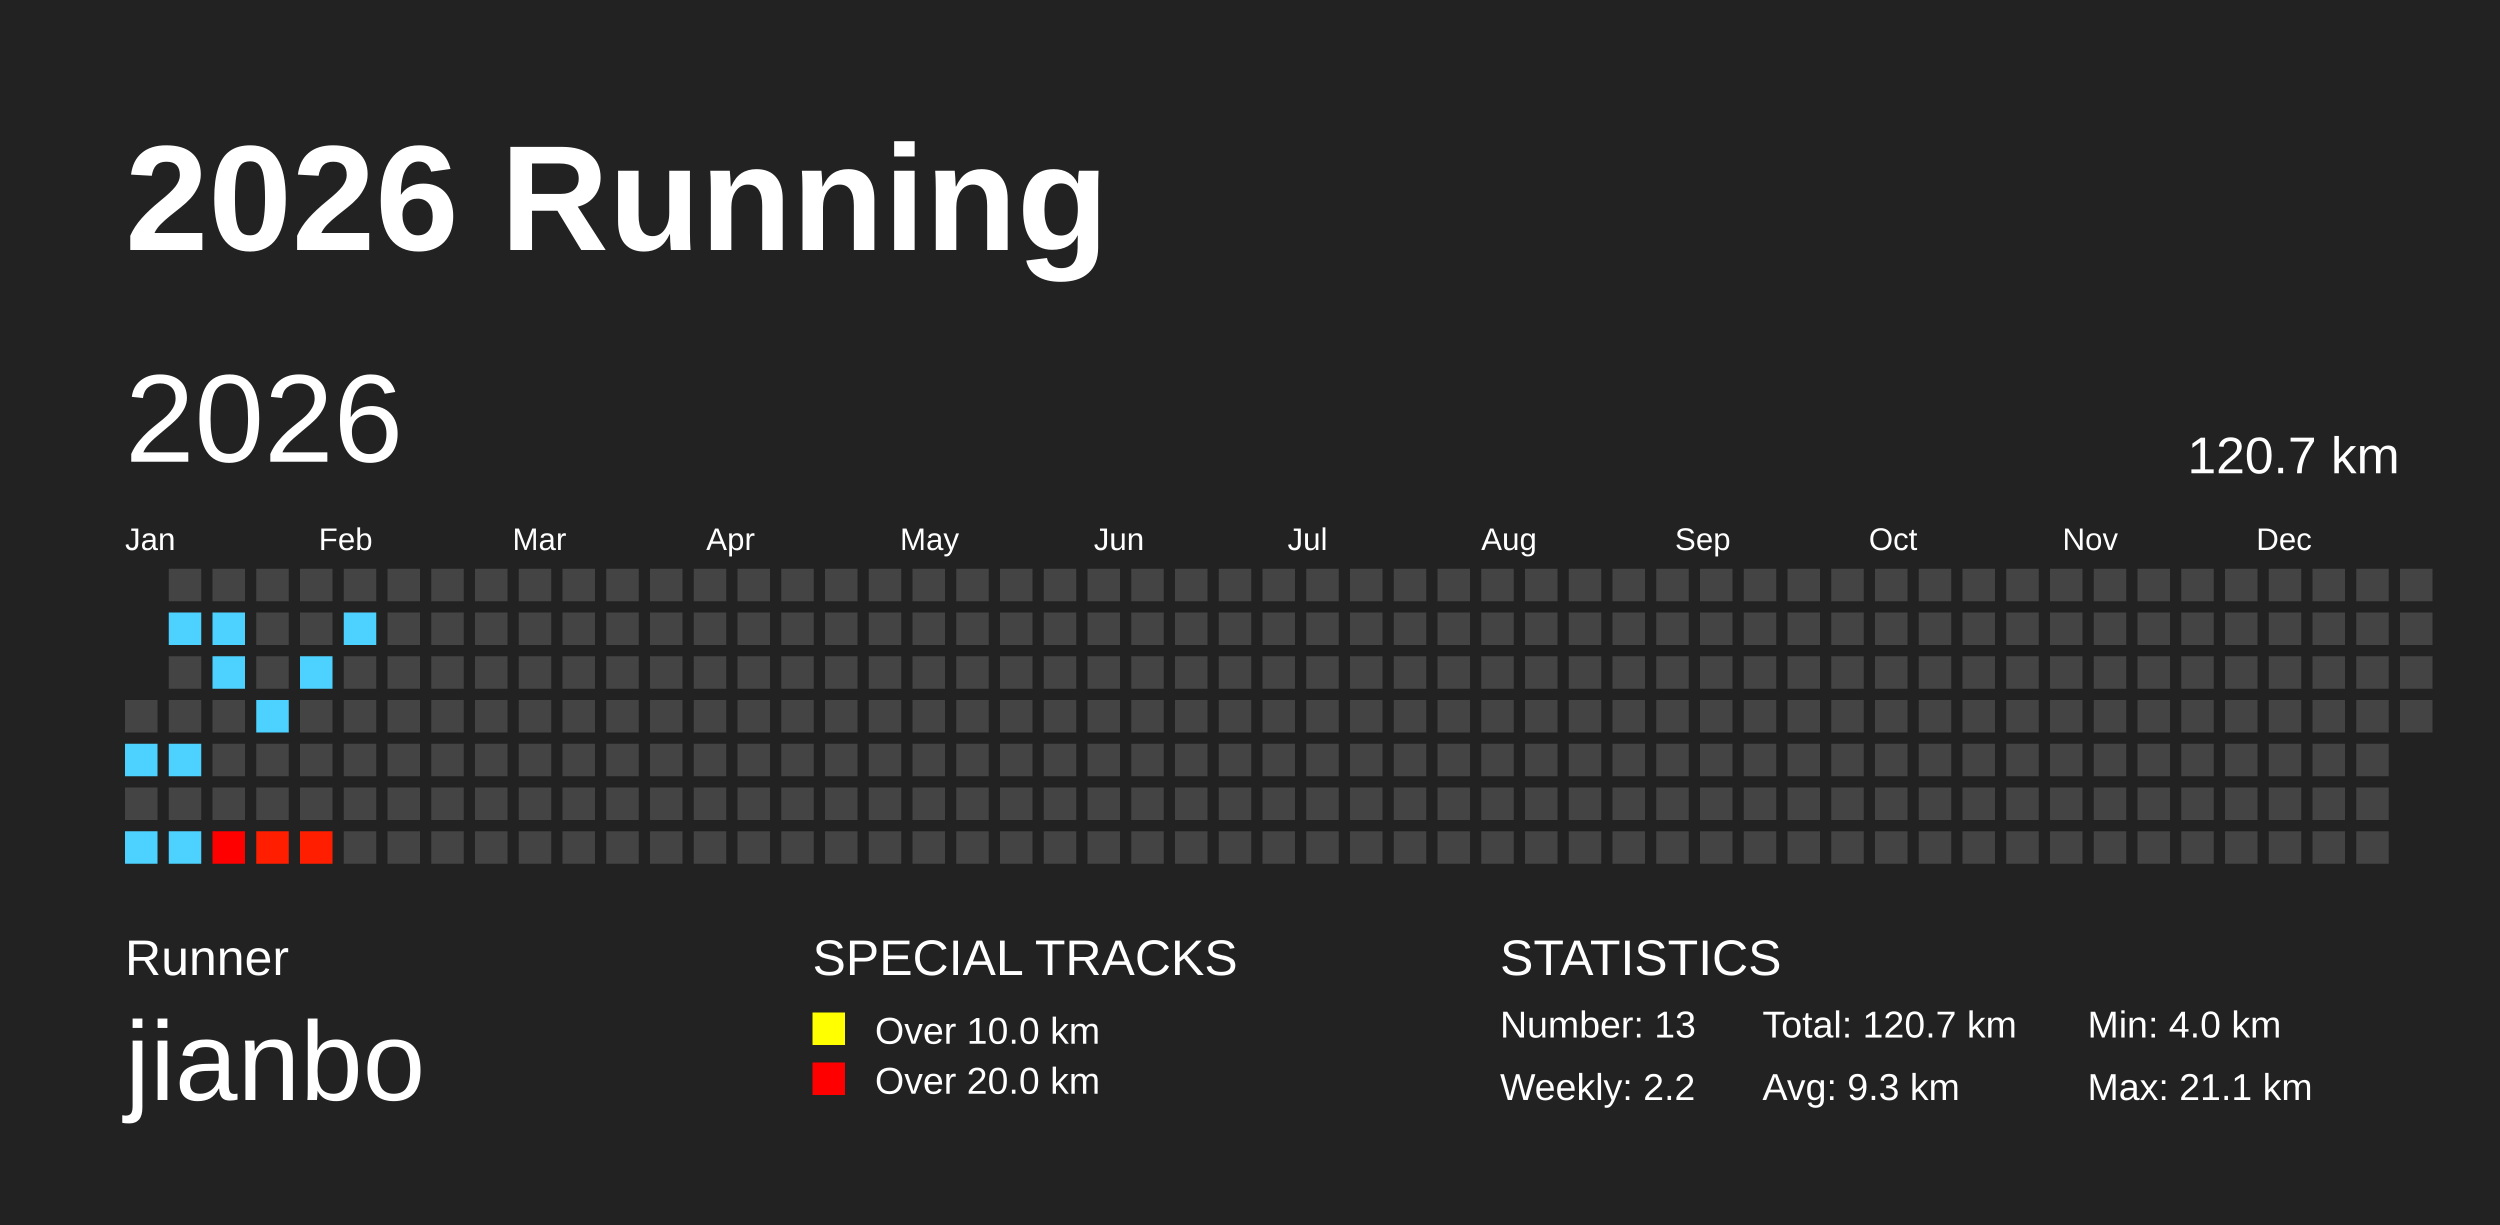
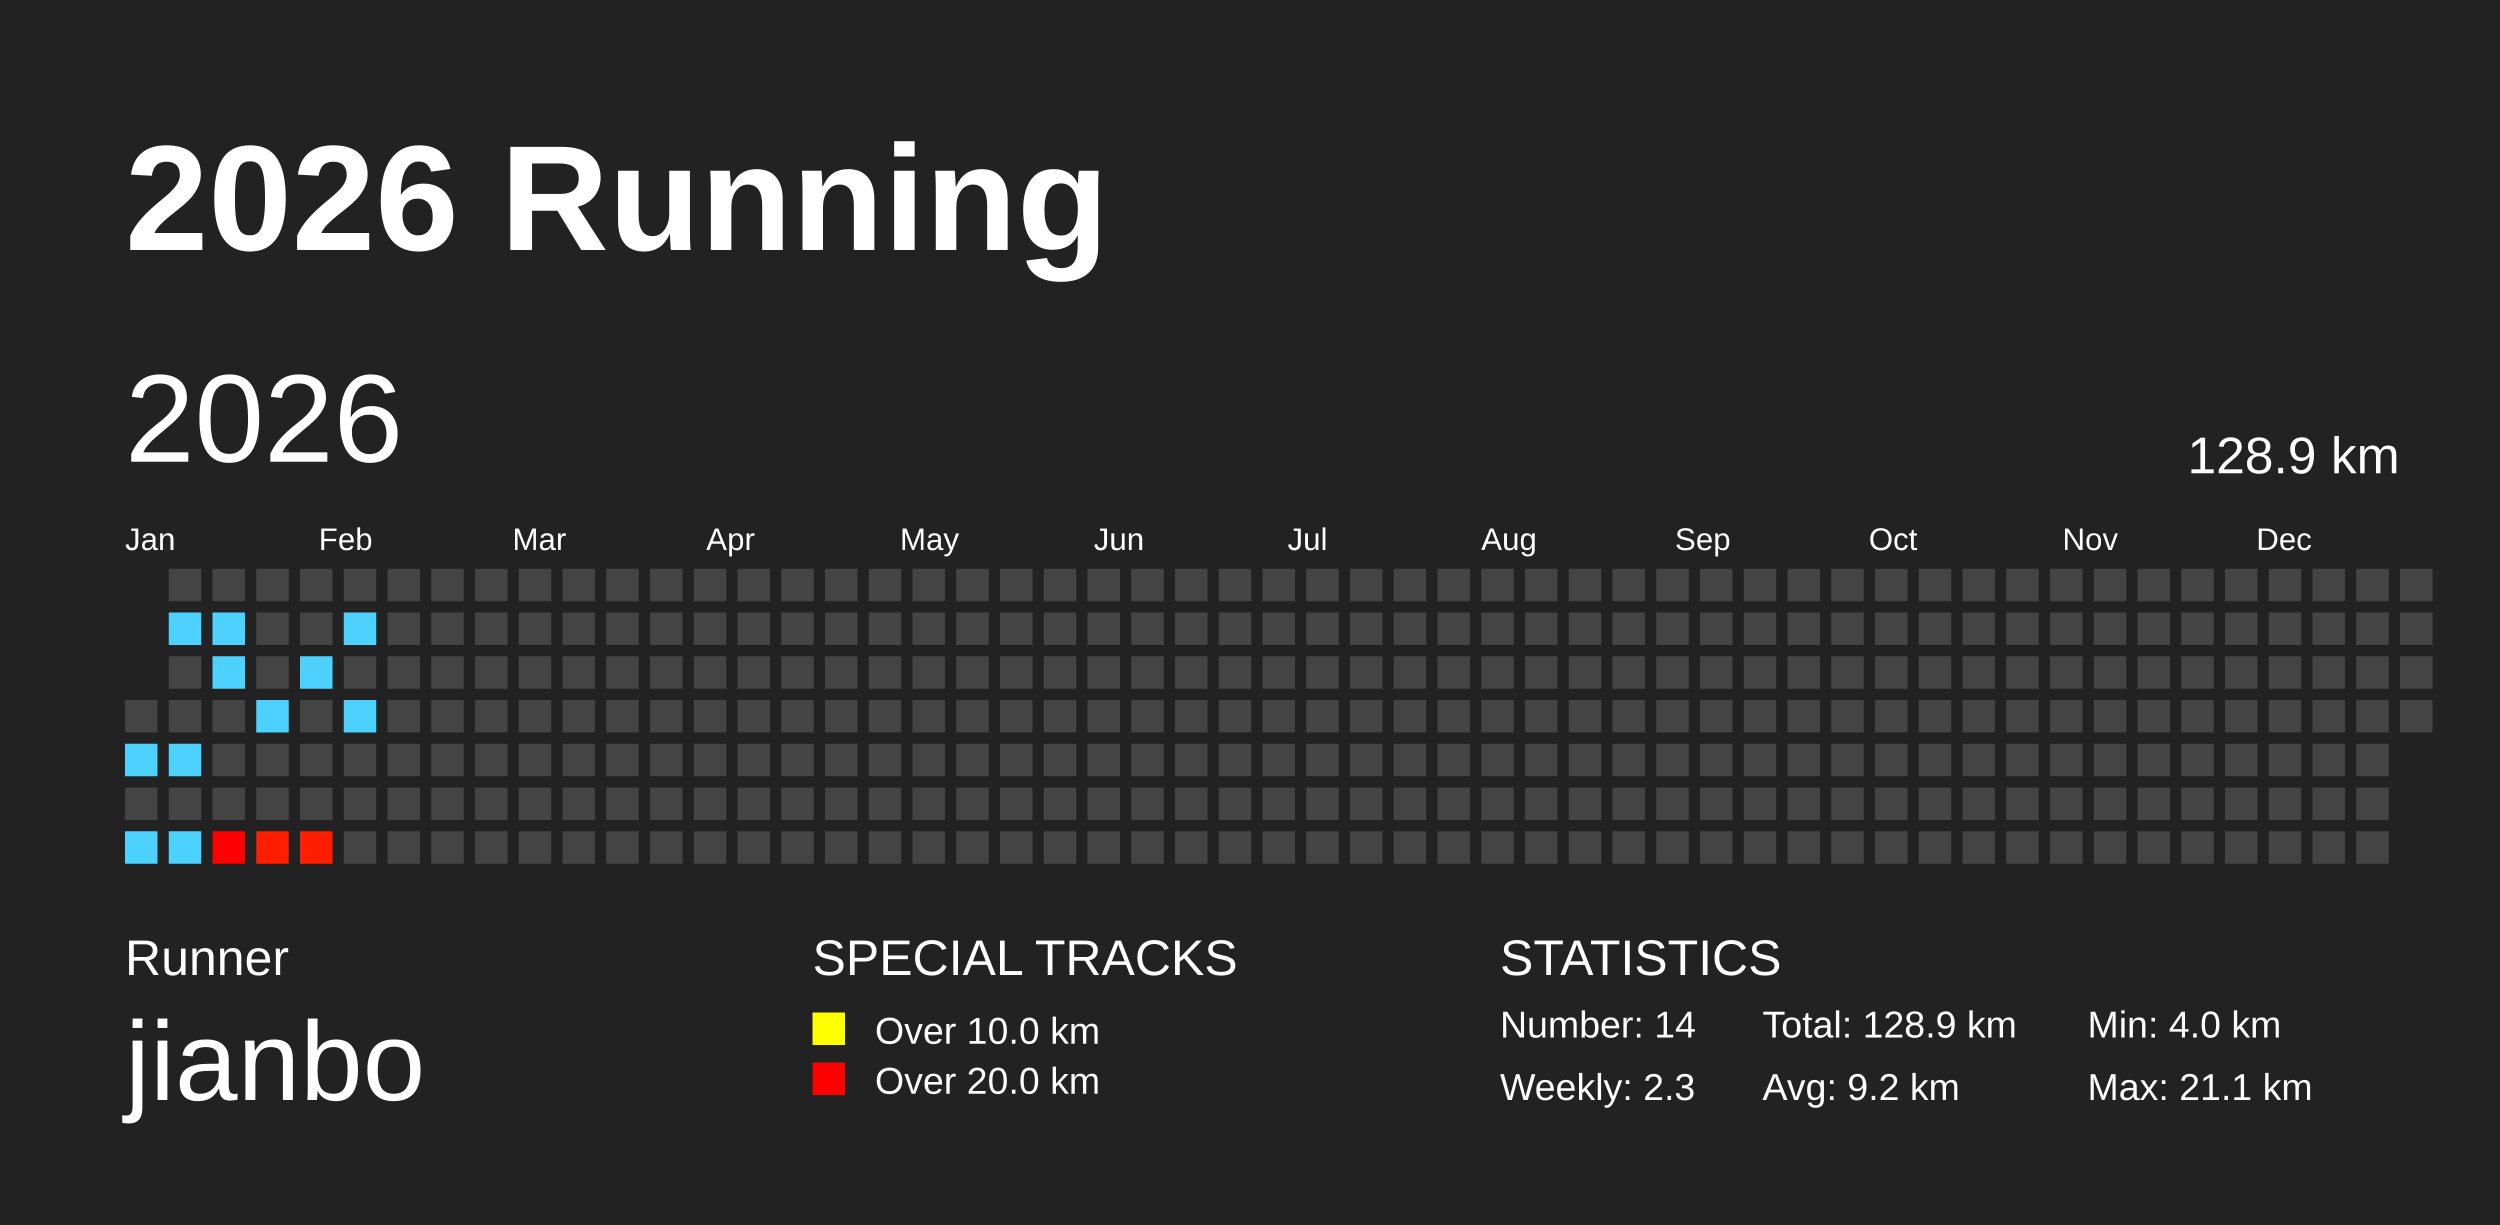
<svg xmlns="http://www.w3.org/2000/svg" baseProfile="full" height="98mm" version="1.1" viewBox="0,0,200,98" width="200mm">
  <defs />
  <rect fill="#222222" height="98" width="200" x="0" y="0" />
  <text fill="#FFFFFF" style="font-size:12px; font-family:Arial; font-weight:bold;" x="10" y="20">2026 Running</text>
  <text fill="#FFFFFF" style="font-size:4px; font-family:Arial" x="10" y="78">Runner</text>
  <text fill="#FFFFFF" style="font-size:9px; font-family:Arial" x="10" y="88">jianbo</text>
  <text fill="#FFFFFF" style="font-size:4px; font-family:Arial" x="65" y="78">SPECIAL TRACKS</text>
  <rect fill="yellow" height="2.6" width="2.6" x="65" y="81" />
  <text fill="#FFFFFF" style="font-size:3px; font-family:Arial" x="70" y="83.5">Over 10.0 km</text>
  <rect fill="red" height="2.6" width="2.6" x="65" y="85" />
  <text fill="#FFFFFF" style="font-size:3px; font-family:Arial" x="70" y="87.5">Over 20.0 km</text>
  <text fill="#FFFFFF" style="font-size:4px; font-family:Arial" x="120" y="78">STATISTICS</text>
-   <text fill="#FFFFFF" style="font-size:3px; font-family:Arial" x="120" y="83">Number: 13</text>
-   <text fill="#FFFFFF" style="font-size:3px; font-family:Arial" x="120" y="88">Weekly: 2.2</text>
-   <text fill="#FFFFFF" style="font-size:3px; font-family:Arial" x="141" y="83">Total: 120.7 km</text>
-   <text fill="#FFFFFF" style="font-size:3px; font-family:Arial" x="141" y="88">Avg: 9.3 km</text>
+   <text fill="#FFFFFF" style="font-size:3px; font-family:Arial" x="120" y="83">Number: 14</text>
+   <text fill="#FFFFFF" style="font-size:3px; font-family:Arial" x="120" y="88">Weekly: 2.3</text>
+   <text fill="#FFFFFF" style="font-size:3px; font-family:Arial" x="141" y="83">Total: 128.9 km</text>
+   <text fill="#FFFFFF" style="font-size:3px; font-family:Arial" x="141" y="88">Avg: 9.2 km</text>
  <text fill="#FFFFFF" style="font-size:3px; font-family:Arial" x="167" y="83">Min: 4.0 km</text>
  <text fill="#FFFFFF" style="font-size:3px; font-family:Arial" x="167" y="88">Max: 21.1 km</text>
  <text dominant-baseline="hanging" fill="#FFFFFF" style="font-size:10.0px; font-family:Arial;" x="10" y="30">2026</text>
-   <text dominant-baseline="hanging" fill="#FFFFFF" style="font-size:4.125px; font-family:Arial;" x="175" y="35">120.7 km</text>
+   <text dominant-baseline="hanging" fill="#FFFFFF" style="font-size:4.125px; font-family:Arial;" x="175" y="35">128.9 km</text>
  <text fill="#FFFFFF" style="font-size:2.5px; font-family:Arial" x="10.0" y="44">Jan</text>
  <text fill="#FFFFFF" style="font-size:2.5px; font-family:Arial" x="25.5" y="44">Feb</text>
  <text fill="#FFFFFF" style="font-size:2.5px; font-family:Arial" x="41.0" y="44">Mar</text>
  <text fill="#FFFFFF" style="font-size:2.5px; font-family:Arial" x="56.5" y="44">Apr</text>
  <text fill="#FFFFFF" style="font-size:2.5px; font-family:Arial" x="72.0" y="44">May</text>
  <text fill="#FFFFFF" style="font-size:2.5px; font-family:Arial" x="87.5" y="44">Jun</text>
  <text fill="#FFFFFF" style="font-size:2.5px; font-family:Arial" x="103.0" y="44">Jul</text>
  <text fill="#FFFFFF" style="font-size:2.5px; font-family:Arial" x="118.5" y="44">Aug</text>
  <text fill="#FFFFFF" style="font-size:2.5px; font-family:Arial" x="134.0" y="44">Sep</text>
  <text fill="#FFFFFF" style="font-size:2.5px; font-family:Arial" x="149.5" y="44">Oct</text>
  <text fill="#FFFFFF" style="font-size:2.5px; font-family:Arial" x="165.0" y="44">Nov</text>
  <text fill="#FFFFFF" style="font-size:2.5px; font-family:Arial" x="180.5" y="44">Dec</text>
  <rect fill="#444444" height="2.6" width="2.6" x="10.0" y="56.0" />
  <rect fill="#4dd2ff" height="2.6" width="2.6" x="10.0" y="59.5" />
  <rect fill="#444444" height="2.6" width="2.6" x="10.0" y="63.0" />
  <rect fill="#4dd2ff" height="2.6" width="2.6" x="10.0" y="66.5" />
  <rect fill="#444444" height="2.6" width="2.6" x="13.5" y="45.5" />
  <rect fill="#4dd2ff" height="2.6" width="2.6" x="13.5" y="49.0" />
  <rect fill="#444444" height="2.6" width="2.6" x="13.5" y="52.5" />
  <rect fill="#444444" height="2.6" width="2.6" x="13.5" y="56.0" />
  <rect fill="#4dd2ff" height="2.6" width="2.6" x="13.5" y="59.5" />
  <rect fill="#444444" height="2.6" width="2.6" x="13.5" y="63.0" />
  <rect fill="#4dd2ff" height="2.6" width="2.6" x="13.5" y="66.5" />
  <rect fill="#444444" height="2.6" width="2.6" x="17.0" y="45.5" />
  <rect fill="#4dd2ff" height="2.6" width="2.6" x="17.0" y="49.0" />
  <rect fill="#4dd2ff" height="2.6" width="2.6" x="17.0" y="52.5" />
  <rect fill="#444444" height="2.6" width="2.6" x="17.0" y="56.0" />
  <rect fill="#444444" height="2.6" width="2.6" x="17.0" y="59.5" />
  <rect fill="#444444" height="2.6" width="2.6" x="17.0" y="63.0" />
  <rect fill="red" height="2.6" width="2.6" x="17.0" y="66.5" />
  <rect fill="#444444" height="2.6" width="2.6" x="20.5" y="45.5" />
  <rect fill="#444444" height="2.6" width="2.6" x="20.5" y="49.0" />
  <rect fill="#444444" height="2.6" width="2.6" x="20.5" y="52.5" />
  <rect fill="#4dd2ff" height="2.6" width="2.6" x="20.5" y="56.0" />
  <rect fill="#444444" height="2.6" width="2.6" x="20.5" y="59.5" />
  <rect fill="#444444" height="2.6" width="2.6" x="20.5" y="63.0" />
  <rect fill="#ff1f00" height="2.6" width="2.6" x="20.5" y="66.5" />
  <rect fill="#444444" height="2.6" width="2.6" x="24.0" y="45.5" />
  <rect fill="#444444" height="2.6" width="2.6" x="24.0" y="49.0" />
  <rect fill="#4dd2ff" height="2.6" width="2.6" x="24.0" y="52.5" />
  <rect fill="#444444" height="2.6" width="2.6" x="24.0" y="56.0" />
  <rect fill="#444444" height="2.6" width="2.6" x="24.0" y="59.5" />
  <rect fill="#444444" height="2.6" width="2.6" x="24.0" y="63.0" />
  <rect fill="#ff1f00" height="2.6" width="2.6" x="24.0" y="66.5" />
  <rect fill="#444444" height="2.6" width="2.6" x="27.5" y="45.5" />
  <rect fill="#4dd2ff" height="2.6" width="2.6" x="27.5" y="49.0" />
  <rect fill="#444444" height="2.6" width="2.6" x="27.5" y="52.5" />
-   <rect fill="#444444" height="2.6" width="2.6" x="27.5" y="56.0" />
+   <rect fill="#4dd2ff" height="2.6" width="2.6" x="27.5" y="56.0" />
  <rect fill="#444444" height="2.6" width="2.6" x="27.5" y="59.5" />
  <rect fill="#444444" height="2.6" width="2.6" x="27.5" y="63.0" />
  <rect fill="#444444" height="2.6" width="2.6" x="27.5" y="66.5" />
  <rect fill="#444444" height="2.6" width="2.6" x="31.0" y="45.5" />
  <rect fill="#444444" height="2.6" width="2.6" x="31.0" y="49.0" />
  <rect fill="#444444" height="2.6" width="2.6" x="31.0" y="52.5" />
  <rect fill="#444444" height="2.6" width="2.6" x="31.0" y="56.0" />
  <rect fill="#444444" height="2.6" width="2.6" x="31.0" y="59.5" />
  <rect fill="#444444" height="2.6" width="2.6" x="31.0" y="63.0" />
  <rect fill="#444444" height="2.6" width="2.6" x="31.0" y="66.5" />
  <rect fill="#444444" height="2.6" width="2.6" x="34.5" y="45.5" />
  <rect fill="#444444" height="2.6" width="2.6" x="34.5" y="49.0" />
  <rect fill="#444444" height="2.6" width="2.6" x="34.5" y="52.5" />
  <rect fill="#444444" height="2.6" width="2.6" x="34.5" y="56.0" />
  <rect fill="#444444" height="2.6" width="2.6" x="34.5" y="59.5" />
  <rect fill="#444444" height="2.6" width="2.6" x="34.5" y="63.0" />
  <rect fill="#444444" height="2.6" width="2.6" x="34.5" y="66.5" />
  <rect fill="#444444" height="2.6" width="2.6" x="38.0" y="45.5" />
  <rect fill="#444444" height="2.6" width="2.6" x="38.0" y="49.0" />
  <rect fill="#444444" height="2.6" width="2.6" x="38.0" y="52.5" />
  <rect fill="#444444" height="2.6" width="2.6" x="38.0" y="56.0" />
  <rect fill="#444444" height="2.6" width="2.6" x="38.0" y="59.5" />
  <rect fill="#444444" height="2.6" width="2.6" x="38.0" y="63.0" />
  <rect fill="#444444" height="2.6" width="2.6" x="38.0" y="66.5" />
  <rect fill="#444444" height="2.6" width="2.6" x="41.5" y="45.5" />
  <rect fill="#444444" height="2.6" width="2.6" x="41.5" y="49.0" />
  <rect fill="#444444" height="2.6" width="2.6" x="41.5" y="52.5" />
  <rect fill="#444444" height="2.6" width="2.6" x="41.5" y="56.0" />
  <rect fill="#444444" height="2.6" width="2.6" x="41.5" y="59.5" />
  <rect fill="#444444" height="2.6" width="2.6" x="41.5" y="63.0" />
  <rect fill="#444444" height="2.6" width="2.6" x="41.5" y="66.5" />
  <rect fill="#444444" height="2.6" width="2.6" x="45.0" y="45.5" />
  <rect fill="#444444" height="2.6" width="2.6" x="45.0" y="49.0" />
  <rect fill="#444444" height="2.6" width="2.6" x="45.0" y="52.5" />
  <rect fill="#444444" height="2.6" width="2.6" x="45.0" y="56.0" />
  <rect fill="#444444" height="2.6" width="2.6" x="45.0" y="59.5" />
  <rect fill="#444444" height="2.6" width="2.6" x="45.0" y="63.0" />
  <rect fill="#444444" height="2.6" width="2.6" x="45.0" y="66.5" />
  <rect fill="#444444" height="2.6" width="2.6" x="48.5" y="45.5" />
  <rect fill="#444444" height="2.6" width="2.6" x="48.5" y="49.0" />
  <rect fill="#444444" height="2.6" width="2.6" x="48.5" y="52.5" />
  <rect fill="#444444" height="2.6" width="2.6" x="48.5" y="56.0" />
  <rect fill="#444444" height="2.6" width="2.6" x="48.5" y="59.5" />
  <rect fill="#444444" height="2.6" width="2.6" x="48.5" y="63.0" />
  <rect fill="#444444" height="2.6" width="2.6" x="48.5" y="66.5" />
  <rect fill="#444444" height="2.6" width="2.6" x="52.0" y="45.5" />
  <rect fill="#444444" height="2.6" width="2.6" x="52.0" y="49.0" />
  <rect fill="#444444" height="2.6" width="2.6" x="52.0" y="52.5" />
  <rect fill="#444444" height="2.6" width="2.6" x="52.0" y="56.0" />
  <rect fill="#444444" height="2.6" width="2.6" x="52.0" y="59.5" />
  <rect fill="#444444" height="2.6" width="2.6" x="52.0" y="63.0" />
  <rect fill="#444444" height="2.6" width="2.6" x="52.0" y="66.5" />
  <rect fill="#444444" height="2.6" width="2.6" x="55.5" y="45.5" />
  <rect fill="#444444" height="2.6" width="2.6" x="55.5" y="49.0" />
  <rect fill="#444444" height="2.6" width="2.6" x="55.5" y="52.5" />
  <rect fill="#444444" height="2.6" width="2.6" x="55.5" y="56.0" />
  <rect fill="#444444" height="2.6" width="2.6" x="55.5" y="59.5" />
  <rect fill="#444444" height="2.6" width="2.6" x="55.5" y="63.0" />
  <rect fill="#444444" height="2.6" width="2.6" x="55.5" y="66.5" />
  <rect fill="#444444" height="2.6" width="2.6" x="59.0" y="45.5" />
  <rect fill="#444444" height="2.6" width="2.6" x="59.0" y="49.0" />
  <rect fill="#444444" height="2.6" width="2.6" x="59.0" y="52.5" />
  <rect fill="#444444" height="2.6" width="2.6" x="59.0" y="56.0" />
  <rect fill="#444444" height="2.6" width="2.6" x="59.0" y="59.5" />
  <rect fill="#444444" height="2.6" width="2.6" x="59.0" y="63.0" />
  <rect fill="#444444" height="2.6" width="2.6" x="59.0" y="66.5" />
  <rect fill="#444444" height="2.6" width="2.6" x="62.5" y="45.5" />
  <rect fill="#444444" height="2.6" width="2.6" x="62.5" y="49.0" />
  <rect fill="#444444" height="2.6" width="2.6" x="62.5" y="52.5" />
  <rect fill="#444444" height="2.6" width="2.6" x="62.5" y="56.0" />
  <rect fill="#444444" height="2.6" width="2.6" x="62.5" y="59.5" />
  <rect fill="#444444" height="2.6" width="2.6" x="62.5" y="63.0" />
  <rect fill="#444444" height="2.6" width="2.6" x="62.5" y="66.5" />
  <rect fill="#444444" height="2.6" width="2.6" x="66.0" y="45.5" />
  <rect fill="#444444" height="2.6" width="2.6" x="66.0" y="49.0" />
  <rect fill="#444444" height="2.6" width="2.6" x="66.0" y="52.5" />
  <rect fill="#444444" height="2.6" width="2.6" x="66.0" y="56.0" />
  <rect fill="#444444" height="2.6" width="2.6" x="66.0" y="59.5" />
  <rect fill="#444444" height="2.6" width="2.6" x="66.0" y="63.0" />
  <rect fill="#444444" height="2.6" width="2.6" x="66.0" y="66.5" />
  <rect fill="#444444" height="2.6" width="2.6" x="69.5" y="45.5" />
  <rect fill="#444444" height="2.6" width="2.6" x="69.5" y="49.0" />
  <rect fill="#444444" height="2.6" width="2.6" x="69.5" y="52.5" />
  <rect fill="#444444" height="2.6" width="2.6" x="69.5" y="56.0" />
  <rect fill="#444444" height="2.6" width="2.6" x="69.5" y="59.5" />
  <rect fill="#444444" height="2.6" width="2.6" x="69.5" y="63.0" />
  <rect fill="#444444" height="2.6" width="2.6" x="69.5" y="66.5" />
  <rect fill="#444444" height="2.6" width="2.6" x="73.0" y="45.5" />
  <rect fill="#444444" height="2.6" width="2.6" x="73.0" y="49.0" />
  <rect fill="#444444" height="2.6" width="2.6" x="73.0" y="52.5" />
  <rect fill="#444444" height="2.6" width="2.6" x="73.0" y="56.0" />
  <rect fill="#444444" height="2.6" width="2.6" x="73.0" y="59.5" />
  <rect fill="#444444" height="2.6" width="2.6" x="73.0" y="63.0" />
  <rect fill="#444444" height="2.6" width="2.6" x="73.0" y="66.5" />
  <rect fill="#444444" height="2.6" width="2.6" x="76.5" y="45.5" />
  <rect fill="#444444" height="2.6" width="2.6" x="76.5" y="49.0" />
  <rect fill="#444444" height="2.6" width="2.6" x="76.5" y="52.5" />
  <rect fill="#444444" height="2.6" width="2.6" x="76.5" y="56.0" />
  <rect fill="#444444" height="2.6" width="2.6" x="76.5" y="59.5" />
  <rect fill="#444444" height="2.6" width="2.6" x="76.5" y="63.0" />
  <rect fill="#444444" height="2.6" width="2.6" x="76.5" y="66.5" />
  <rect fill="#444444" height="2.6" width="2.6" x="80.0" y="45.5" />
  <rect fill="#444444" height="2.6" width="2.6" x="80.0" y="49.0" />
  <rect fill="#444444" height="2.6" width="2.6" x="80.0" y="52.5" />
  <rect fill="#444444" height="2.6" width="2.6" x="80.0" y="56.0" />
  <rect fill="#444444" height="2.6" width="2.6" x="80.0" y="59.5" />
  <rect fill="#444444" height="2.6" width="2.6" x="80.0" y="63.0" />
  <rect fill="#444444" height="2.6" width="2.6" x="80.0" y="66.5" />
  <rect fill="#444444" height="2.6" width="2.6" x="83.5" y="45.5" />
  <rect fill="#444444" height="2.6" width="2.6" x="83.5" y="49.0" />
  <rect fill="#444444" height="2.6" width="2.6" x="83.5" y="52.5" />
  <rect fill="#444444" height="2.6" width="2.6" x="83.5" y="56.0" />
  <rect fill="#444444" height="2.6" width="2.6" x="83.5" y="59.5" />
  <rect fill="#444444" height="2.6" width="2.6" x="83.5" y="63.0" />
  <rect fill="#444444" height="2.6" width="2.6" x="83.5" y="66.5" />
  <rect fill="#444444" height="2.6" width="2.6" x="87.0" y="45.5" />
  <rect fill="#444444" height="2.6" width="2.6" x="87.0" y="49.0" />
  <rect fill="#444444" height="2.6" width="2.6" x="87.0" y="52.5" />
  <rect fill="#444444" height="2.6" width="2.6" x="87.0" y="56.0" />
  <rect fill="#444444" height="2.6" width="2.6" x="87.0" y="59.5" />
  <rect fill="#444444" height="2.6" width="2.6" x="87.0" y="63.0" />
  <rect fill="#444444" height="2.6" width="2.6" x="87.0" y="66.5" />
  <rect fill="#444444" height="2.6" width="2.6" x="90.5" y="45.5" />
  <rect fill="#444444" height="2.6" width="2.6" x="90.5" y="49.0" />
  <rect fill="#444444" height="2.6" width="2.6" x="90.5" y="52.5" />
  <rect fill="#444444" height="2.6" width="2.6" x="90.5" y="56.0" />
  <rect fill="#444444" height="2.6" width="2.6" x="90.5" y="59.5" />
  <rect fill="#444444" height="2.6" width="2.6" x="90.5" y="63.0" />
  <rect fill="#444444" height="2.6" width="2.6" x="90.5" y="66.5" />
  <rect fill="#444444" height="2.6" width="2.6" x="94.0" y="45.5" />
  <rect fill="#444444" height="2.6" width="2.6" x="94.0" y="49.0" />
  <rect fill="#444444" height="2.6" width="2.6" x="94.0" y="52.5" />
  <rect fill="#444444" height="2.6" width="2.6" x="94.0" y="56.0" />
  <rect fill="#444444" height="2.6" width="2.6" x="94.0" y="59.5" />
  <rect fill="#444444" height="2.6" width="2.6" x="94.0" y="63.0" />
  <rect fill="#444444" height="2.6" width="2.6" x="94.0" y="66.5" />
  <rect fill="#444444" height="2.6" width="2.6" x="97.5" y="45.5" />
  <rect fill="#444444" height="2.6" width="2.6" x="97.5" y="49.0" />
  <rect fill="#444444" height="2.6" width="2.6" x="97.5" y="52.5" />
  <rect fill="#444444" height="2.6" width="2.6" x="97.5" y="56.0" />
  <rect fill="#444444" height="2.6" width="2.6" x="97.5" y="59.5" />
  <rect fill="#444444" height="2.6" width="2.6" x="97.5" y="63.0" />
  <rect fill="#444444" height="2.6" width="2.6" x="97.5" y="66.5" />
  <rect fill="#444444" height="2.6" width="2.6" x="101.0" y="45.5" />
  <rect fill="#444444" height="2.6" width="2.6" x="101.0" y="49.0" />
  <rect fill="#444444" height="2.6" width="2.6" x="101.0" y="52.5" />
  <rect fill="#444444" height="2.6" width="2.6" x="101.0" y="56.0" />
  <rect fill="#444444" height="2.6" width="2.6" x="101.0" y="59.5" />
  <rect fill="#444444" height="2.6" width="2.6" x="101.0" y="63.0" />
  <rect fill="#444444" height="2.6" width="2.6" x="101.0" y="66.5" />
  <rect fill="#444444" height="2.6" width="2.6" x="104.5" y="45.5" />
  <rect fill="#444444" height="2.6" width="2.6" x="104.5" y="49.0" />
  <rect fill="#444444" height="2.6" width="2.6" x="104.5" y="52.5" />
  <rect fill="#444444" height="2.6" width="2.6" x="104.5" y="56.0" />
  <rect fill="#444444" height="2.6" width="2.6" x="104.5" y="59.5" />
  <rect fill="#444444" height="2.6" width="2.6" x="104.5" y="63.0" />
  <rect fill="#444444" height="2.6" width="2.6" x="104.5" y="66.5" />
  <rect fill="#444444" height="2.6" width="2.6" x="108.0" y="45.5" />
  <rect fill="#444444" height="2.6" width="2.6" x="108.0" y="49.0" />
  <rect fill="#444444" height="2.6" width="2.6" x="108.0" y="52.5" />
  <rect fill="#444444" height="2.6" width="2.6" x="108.0" y="56.0" />
  <rect fill="#444444" height="2.6" width="2.6" x="108.0" y="59.5" />
  <rect fill="#444444" height="2.6" width="2.6" x="108.0" y="63.0" />
  <rect fill="#444444" height="2.6" width="2.6" x="108.0" y="66.5" />
  <rect fill="#444444" height="2.6" width="2.6" x="111.5" y="45.5" />
  <rect fill="#444444" height="2.6" width="2.6" x="111.5" y="49.0" />
  <rect fill="#444444" height="2.6" width="2.6" x="111.5" y="52.5" />
  <rect fill="#444444" height="2.6" width="2.6" x="111.5" y="56.0" />
  <rect fill="#444444" height="2.6" width="2.6" x="111.5" y="59.5" />
  <rect fill="#444444" height="2.6" width="2.6" x="111.5" y="63.0" />
  <rect fill="#444444" height="2.6" width="2.6" x="111.5" y="66.5" />
  <rect fill="#444444" height="2.6" width="2.6" x="115.0" y="45.5" />
  <rect fill="#444444" height="2.6" width="2.6" x="115.0" y="49.0" />
  <rect fill="#444444" height="2.6" width="2.6" x="115.0" y="52.5" />
  <rect fill="#444444" height="2.6" width="2.6" x="115.0" y="56.0" />
  <rect fill="#444444" height="2.6" width="2.6" x="115.0" y="59.5" />
  <rect fill="#444444" height="2.6" width="2.6" x="115.0" y="63.0" />
  <rect fill="#444444" height="2.6" width="2.6" x="115.0" y="66.5" />
  <rect fill="#444444" height="2.6" width="2.6" x="118.5" y="45.5" />
  <rect fill="#444444" height="2.6" width="2.6" x="118.5" y="49.0" />
  <rect fill="#444444" height="2.6" width="2.6" x="118.5" y="52.5" />
  <rect fill="#444444" height="2.6" width="2.6" x="118.5" y="56.0" />
  <rect fill="#444444" height="2.6" width="2.6" x="118.5" y="59.5" />
  <rect fill="#444444" height="2.6" width="2.6" x="118.5" y="63.0" />
  <rect fill="#444444" height="2.6" width="2.6" x="118.5" y="66.5" />
  <rect fill="#444444" height="2.6" width="2.6" x="122.0" y="45.5" />
  <rect fill="#444444" height="2.6" width="2.6" x="122.0" y="49.0" />
  <rect fill="#444444" height="2.6" width="2.6" x="122.0" y="52.5" />
  <rect fill="#444444" height="2.6" width="2.6" x="122.0" y="56.0" />
  <rect fill="#444444" height="2.6" width="2.6" x="122.0" y="59.5" />
  <rect fill="#444444" height="2.6" width="2.6" x="122.0" y="63.0" />
  <rect fill="#444444" height="2.6" width="2.6" x="122.0" y="66.5" />
  <rect fill="#444444" height="2.6" width="2.6" x="125.5" y="45.5" />
  <rect fill="#444444" height="2.6" width="2.6" x="125.5" y="49.0" />
  <rect fill="#444444" height="2.6" width="2.6" x="125.5" y="52.5" />
  <rect fill="#444444" height="2.6" width="2.6" x="125.5" y="56.0" />
  <rect fill="#444444" height="2.6" width="2.6" x="125.5" y="59.5" />
  <rect fill="#444444" height="2.6" width="2.6" x="125.5" y="63.0" />
  <rect fill="#444444" height="2.6" width="2.6" x="125.5" y="66.5" />
  <rect fill="#444444" height="2.6" width="2.6" x="129.0" y="45.5" />
  <rect fill="#444444" height="2.6" width="2.6" x="129.0" y="49.0" />
  <rect fill="#444444" height="2.6" width="2.6" x="129.0" y="52.5" />
  <rect fill="#444444" height="2.6" width="2.6" x="129.0" y="56.0" />
  <rect fill="#444444" height="2.6" width="2.6" x="129.0" y="59.5" />
  <rect fill="#444444" height="2.6" width="2.6" x="129.0" y="63.0" />
  <rect fill="#444444" height="2.6" width="2.6" x="129.0" y="66.5" />
  <rect fill="#444444" height="2.6" width="2.6" x="132.5" y="45.5" />
  <rect fill="#444444" height="2.6" width="2.6" x="132.5" y="49.0" />
  <rect fill="#444444" height="2.6" width="2.6" x="132.5" y="52.5" />
  <rect fill="#444444" height="2.6" width="2.6" x="132.5" y="56.0" />
  <rect fill="#444444" height="2.6" width="2.6" x="132.5" y="59.5" />
  <rect fill="#444444" height="2.6" width="2.6" x="132.5" y="63.0" />
  <rect fill="#444444" height="2.6" width="2.6" x="132.5" y="66.5" />
  <rect fill="#444444" height="2.6" width="2.6" x="136.0" y="45.5" />
  <rect fill="#444444" height="2.6" width="2.6" x="136.0" y="49.0" />
  <rect fill="#444444" height="2.6" width="2.6" x="136.0" y="52.5" />
  <rect fill="#444444" height="2.6" width="2.6" x="136.0" y="56.0" />
  <rect fill="#444444" height="2.6" width="2.6" x="136.0" y="59.5" />
  <rect fill="#444444" height="2.6" width="2.6" x="136.0" y="63.0" />
  <rect fill="#444444" height="2.6" width="2.6" x="136.0" y="66.5" />
  <rect fill="#444444" height="2.6" width="2.6" x="139.5" y="45.5" />
  <rect fill="#444444" height="2.6" width="2.6" x="139.5" y="49.0" />
  <rect fill="#444444" height="2.6" width="2.6" x="139.5" y="52.5" />
  <rect fill="#444444" height="2.6" width="2.6" x="139.5" y="56.0" />
  <rect fill="#444444" height="2.6" width="2.6" x="139.5" y="59.5" />
  <rect fill="#444444" height="2.6" width="2.6" x="139.5" y="63.0" />
  <rect fill="#444444" height="2.6" width="2.6" x="139.5" y="66.5" />
  <rect fill="#444444" height="2.6" width="2.6" x="143.0" y="45.5" />
  <rect fill="#444444" height="2.6" width="2.6" x="143.0" y="49.0" />
  <rect fill="#444444" height="2.6" width="2.6" x="143.0" y="52.5" />
  <rect fill="#444444" height="2.6" width="2.6" x="143.0" y="56.0" />
  <rect fill="#444444" height="2.6" width="2.6" x="143.0" y="59.5" />
  <rect fill="#444444" height="2.6" width="2.6" x="143.0" y="63.0" />
  <rect fill="#444444" height="2.6" width="2.6" x="143.0" y="66.5" />
  <rect fill="#444444" height="2.6" width="2.6" x="146.5" y="45.5" />
  <rect fill="#444444" height="2.6" width="2.6" x="146.5" y="49.0" />
  <rect fill="#444444" height="2.6" width="2.6" x="146.5" y="52.5" />
  <rect fill="#444444" height="2.6" width="2.6" x="146.5" y="56.0" />
  <rect fill="#444444" height="2.6" width="2.6" x="146.5" y="59.5" />
  <rect fill="#444444" height="2.6" width="2.6" x="146.5" y="63.0" />
  <rect fill="#444444" height="2.6" width="2.6" x="146.5" y="66.5" />
  <rect fill="#444444" height="2.6" width="2.6" x="150.0" y="45.5" />
  <rect fill="#444444" height="2.6" width="2.6" x="150.0" y="49.0" />
  <rect fill="#444444" height="2.6" width="2.6" x="150.0" y="52.5" />
  <rect fill="#444444" height="2.6" width="2.6" x="150.0" y="56.0" />
  <rect fill="#444444" height="2.6" width="2.6" x="150.0" y="59.5" />
  <rect fill="#444444" height="2.6" width="2.6" x="150.0" y="63.0" />
  <rect fill="#444444" height="2.6" width="2.6" x="150.0" y="66.5" />
  <rect fill="#444444" height="2.6" width="2.6" x="153.5" y="45.5" />
  <rect fill="#444444" height="2.6" width="2.6" x="153.5" y="49.0" />
  <rect fill="#444444" height="2.6" width="2.6" x="153.5" y="52.5" />
  <rect fill="#444444" height="2.6" width="2.6" x="153.5" y="56.0" />
  <rect fill="#444444" height="2.6" width="2.6" x="153.5" y="59.5" />
  <rect fill="#444444" height="2.6" width="2.6" x="153.5" y="63.0" />
  <rect fill="#444444" height="2.6" width="2.6" x="153.5" y="66.5" />
  <rect fill="#444444" height="2.6" width="2.6" x="157.0" y="45.5" />
  <rect fill="#444444" height="2.6" width="2.6" x="157.0" y="49.0" />
  <rect fill="#444444" height="2.6" width="2.6" x="157.0" y="52.5" />
  <rect fill="#444444" height="2.6" width="2.6" x="157.0" y="56.0" />
  <rect fill="#444444" height="2.6" width="2.6" x="157.0" y="59.5" />
  <rect fill="#444444" height="2.6" width="2.6" x="157.0" y="63.0" />
  <rect fill="#444444" height="2.6" width="2.6" x="157.0" y="66.5" />
  <rect fill="#444444" height="2.6" width="2.6" x="160.5" y="45.5" />
  <rect fill="#444444" height="2.6" width="2.6" x="160.5" y="49.0" />
  <rect fill="#444444" height="2.6" width="2.6" x="160.5" y="52.5" />
  <rect fill="#444444" height="2.6" width="2.6" x="160.5" y="56.0" />
  <rect fill="#444444" height="2.6" width="2.6" x="160.5" y="59.5" />
  <rect fill="#444444" height="2.6" width="2.6" x="160.5" y="63.0" />
  <rect fill="#444444" height="2.6" width="2.6" x="160.5" y="66.5" />
  <rect fill="#444444" height="2.6" width="2.6" x="164.0" y="45.5" />
  <rect fill="#444444" height="2.6" width="2.6" x="164.0" y="49.0" />
  <rect fill="#444444" height="2.6" width="2.6" x="164.0" y="52.5" />
  <rect fill="#444444" height="2.6" width="2.6" x="164.0" y="56.0" />
  <rect fill="#444444" height="2.6" width="2.6" x="164.0" y="59.5" />
  <rect fill="#444444" height="2.6" width="2.6" x="164.0" y="63.0" />
  <rect fill="#444444" height="2.6" width="2.6" x="164.0" y="66.5" />
  <rect fill="#444444" height="2.6" width="2.6" x="167.5" y="45.5" />
  <rect fill="#444444" height="2.6" width="2.6" x="167.5" y="49.0" />
  <rect fill="#444444" height="2.6" width="2.6" x="167.5" y="52.5" />
  <rect fill="#444444" height="2.6" width="2.6" x="167.5" y="56.0" />
  <rect fill="#444444" height="2.6" width="2.6" x="167.5" y="59.5" />
  <rect fill="#444444" height="2.6" width="2.6" x="167.5" y="63.0" />
  <rect fill="#444444" height="2.6" width="2.6" x="167.5" y="66.5" />
  <rect fill="#444444" height="2.6" width="2.6" x="171.0" y="45.5" />
  <rect fill="#444444" height="2.6" width="2.6" x="171.0" y="49.0" />
  <rect fill="#444444" height="2.6" width="2.6" x="171.0" y="52.5" />
  <rect fill="#444444" height="2.6" width="2.6" x="171.0" y="56.0" />
  <rect fill="#444444" height="2.6" width="2.6" x="171.0" y="59.5" />
  <rect fill="#444444" height="2.6" width="2.6" x="171.0" y="63.0" />
  <rect fill="#444444" height="2.6" width="2.6" x="171.0" y="66.5" />
  <rect fill="#444444" height="2.6" width="2.6" x="174.5" y="45.5" />
  <rect fill="#444444" height="2.6" width="2.6" x="174.5" y="49.0" />
  <rect fill="#444444" height="2.6" width="2.6" x="174.5" y="52.5" />
  <rect fill="#444444" height="2.6" width="2.6" x="174.5" y="56.0" />
  <rect fill="#444444" height="2.6" width="2.6" x="174.5" y="59.5" />
  <rect fill="#444444" height="2.6" width="2.6" x="174.5" y="63.0" />
  <rect fill="#444444" height="2.6" width="2.6" x="174.5" y="66.5" />
  <rect fill="#444444" height="2.6" width="2.6" x="178.0" y="45.5" />
  <rect fill="#444444" height="2.6" width="2.6" x="178.0" y="49.0" />
  <rect fill="#444444" height="2.6" width="2.6" x="178.0" y="52.5" />
  <rect fill="#444444" height="2.6" width="2.6" x="178.0" y="56.0" />
  <rect fill="#444444" height="2.6" width="2.6" x="178.0" y="59.5" />
  <rect fill="#444444" height="2.6" width="2.6" x="178.0" y="63.0" />
  <rect fill="#444444" height="2.6" width="2.6" x="178.0" y="66.5" />
  <rect fill="#444444" height="2.6" width="2.6" x="181.5" y="45.5" />
  <rect fill="#444444" height="2.6" width="2.6" x="181.5" y="49.0" />
  <rect fill="#444444" height="2.6" width="2.6" x="181.5" y="52.5" />
  <rect fill="#444444" height="2.6" width="2.6" x="181.5" y="56.0" />
  <rect fill="#444444" height="2.6" width="2.6" x="181.5" y="59.5" />
  <rect fill="#444444" height="2.6" width="2.6" x="181.5" y="63.0" />
  <rect fill="#444444" height="2.6" width="2.6" x="181.5" y="66.5" />
  <rect fill="#444444" height="2.6" width="2.6" x="185.0" y="45.5" />
  <rect fill="#444444" height="2.6" width="2.6" x="185.0" y="49.0" />
  <rect fill="#444444" height="2.6" width="2.6" x="185.0" y="52.5" />
  <rect fill="#444444" height="2.6" width="2.6" x="185.0" y="56.0" />
  <rect fill="#444444" height="2.6" width="2.6" x="185.0" y="59.5" />
  <rect fill="#444444" height="2.6" width="2.6" x="185.0" y="63.0" />
  <rect fill="#444444" height="2.6" width="2.6" x="185.0" y="66.5" />
  <rect fill="#444444" height="2.6" width="2.6" x="188.5" y="45.5" />
  <rect fill="#444444" height="2.6" width="2.6" x="188.5" y="49.0" />
  <rect fill="#444444" height="2.6" width="2.6" x="188.5" y="52.5" />
  <rect fill="#444444" height="2.6" width="2.6" x="188.5" y="56.0" />
  <rect fill="#444444" height="2.6" width="2.6" x="188.5" y="59.5" />
  <rect fill="#444444" height="2.6" width="2.6" x="188.5" y="63.0" />
  <rect fill="#444444" height="2.6" width="2.6" x="188.5" y="66.5" />
  <rect fill="#444444" height="2.6" width="2.6" x="192.0" y="45.5" />
  <rect fill="#444444" height="2.6" width="2.6" x="192.0" y="49.0" />
  <rect fill="#444444" height="2.6" width="2.6" x="192.0" y="52.5" />
  <rect fill="#444444" height="2.6" width="2.6" x="192.0" y="56.0" />
</svg>
